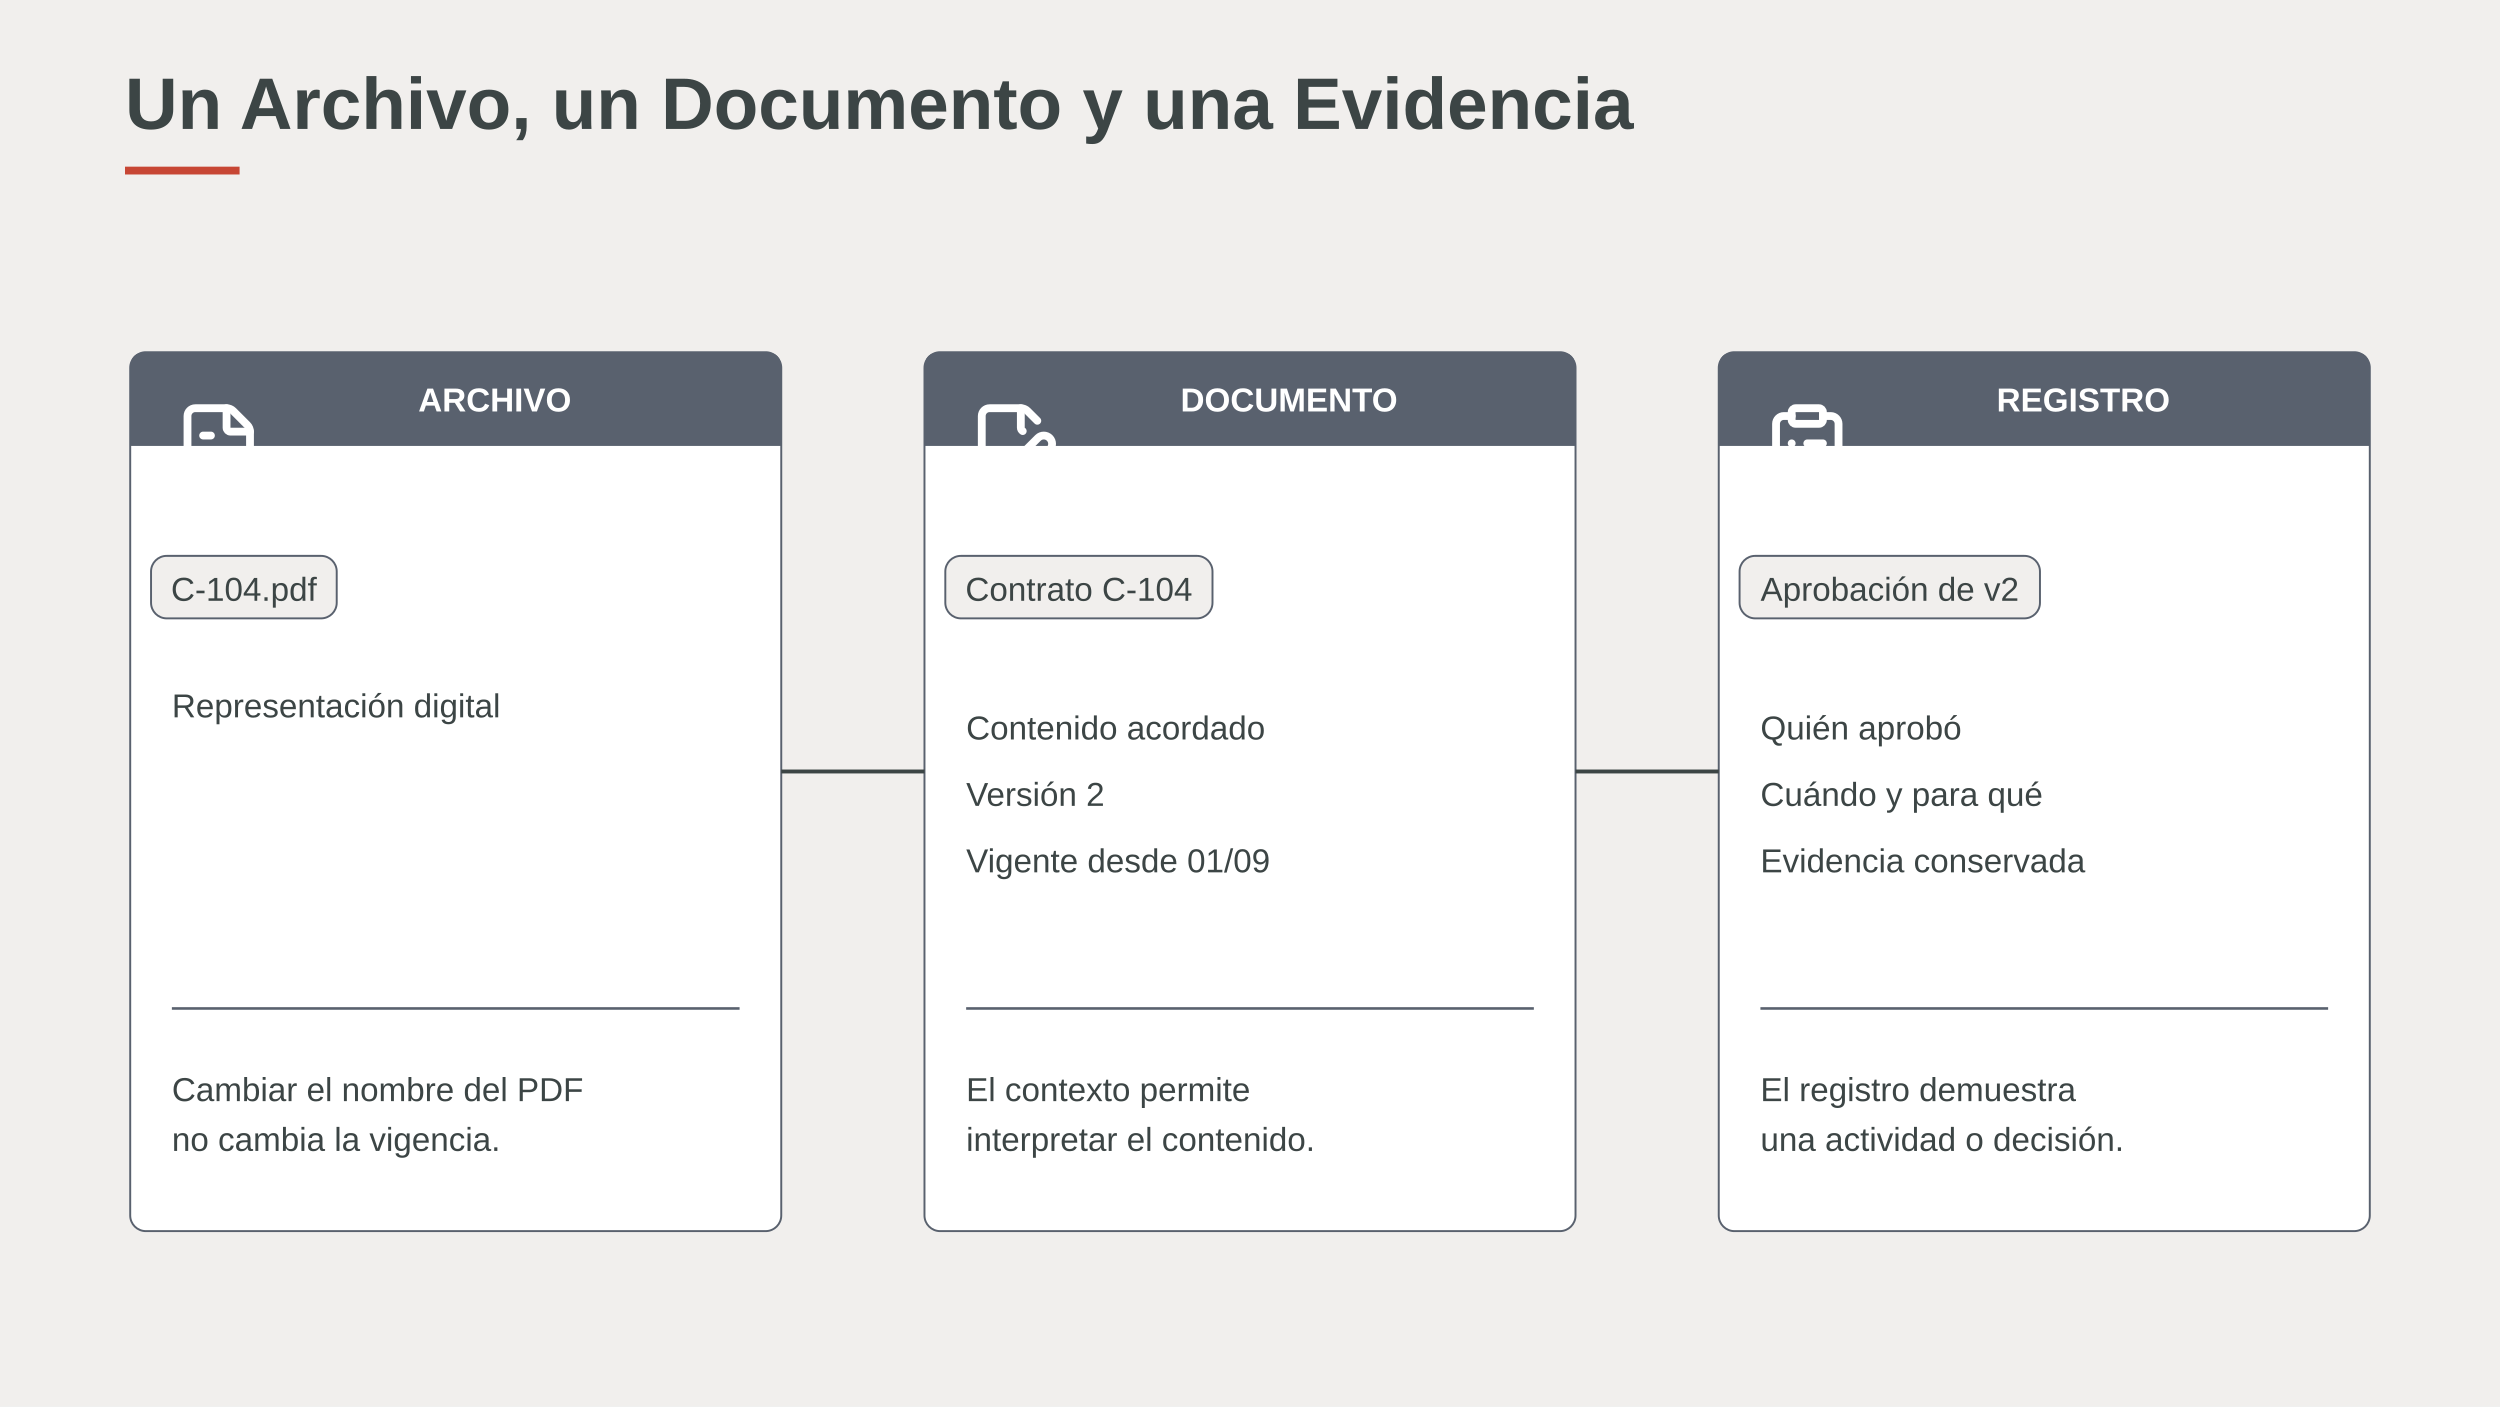
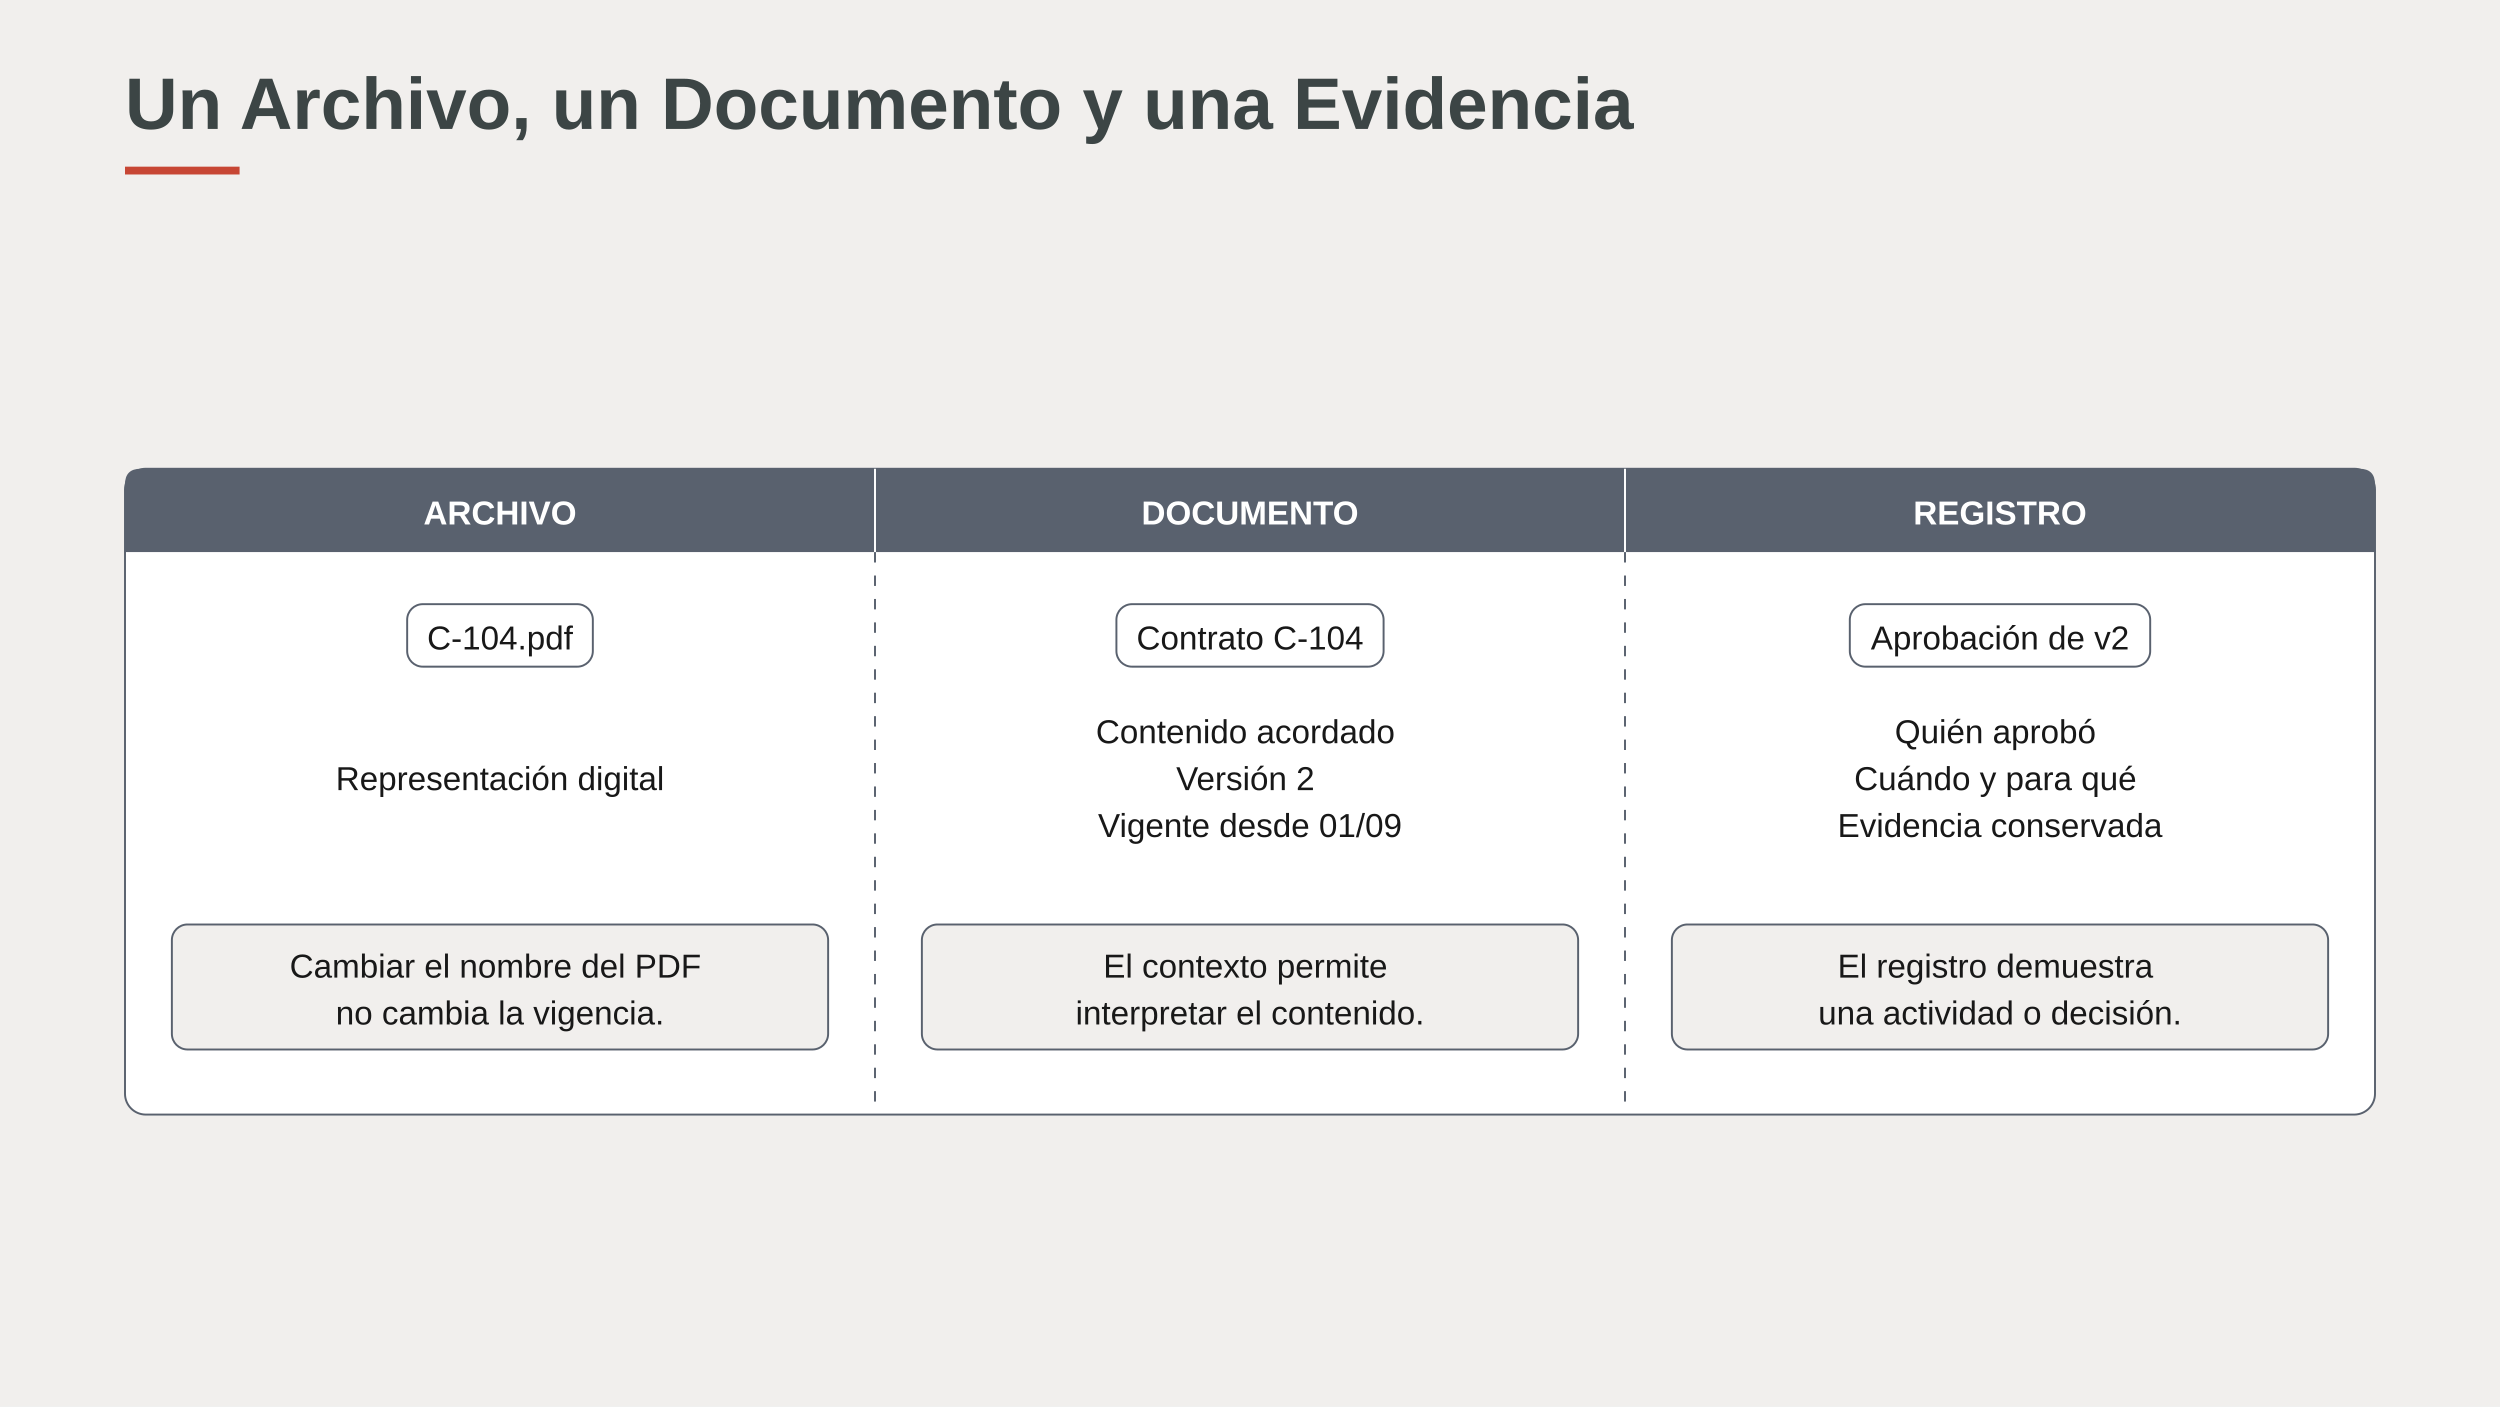
<svg xmlns="http://www.w3.org/2000/svg" viewBox="0 0 1920 1080" role="img" aria-labelledby="title description">
  <g font-family="Segoe UI, Arial, sans-serif">
    <rect x="0" y="0" width="1920" height="1080" rx="0" fill="#F1EFED" stroke="none" stroke-width="2" />
    <rect x="96" y="128" width="88" height="6" rx="0" fill="#C74634" stroke="none" stroke-width="2" />
    <text x="96" y="99" font-size="56" fill="#3C4545" font-weight="700" text-anchor="start">
      <tspan x="96" y="99">Un Archivo, un Documento y una Evidencia</tspan>
    </text>
-     <g data-layout="module-artwork" data-reference="governance-architecture" transform="translate(0.000 20.500)" data-center="960 608">
-       <rect x="100" y="250" width="500" height="675" rx="12" fill="#FFFFFF" stroke="#59616E" stroke-width="1.5" data-table-frame="true" />
-       <path d="M112.0 250.0 H588.0 Q600.0 250.0 600.0 262.0 V322.0 H100.0 V262.0 Q100.0 250.0 112.0 250.0 Z" fill="#59616E" stroke="none" data-table-header="true" />
-       <g data-svgrepo-icon="document" transform="translate(132 287) scale(3)" color="#FFFFFF" fill="none" stroke="currentColor" stroke-width="2" stroke-linecap="round" stroke-linejoin="round">
-         <path d="M6 22a2 2 0 0 1-2-2V4a2 2 0 0 1 2-2h8a2.4 2.4 0 0 1 1.704.706l3.588 3.588A2.4 2.4 0 0 1 20 8v12a2 2 0 0 1-2 2z" />
-         <path d="M14 2v5a1 1 0 0 0 1 1h5" />
-         <path d="M10 9H8" />
-         <path d="M16 13H8" />
-         <path d="M16 17H8" />
+     <g data-layout="module-artwork" data-reference="governance-architecture" data-center="960 608" transform="translate(0 80)">
+       <rect x="96" y="280" width="1728" height="496" rx="16" fill="#FFFFFF" stroke="#59616E" stroke-width="1.5" />
+       <path d="M108 280 H1812 Q1824 280 1824 292 V344 H96 V292 Q96 280 108 280 Z" fill="#59616E" stroke="#59616E" stroke-width="0" stroke-linejoin="round" stroke-linecap="round" />
+       <g data-table-cell="header" data-cell-align="center">
+         <rect x="96" y="280" width="576" height="64" rx="0" fill="none" stroke="none" stroke-width="0" data-cell-frame="true" />
+         <g data-cell-content="true">
+           <text x="384.0" y="322.8" fill="#FFFFFF" font-size="25.5" font-weight="700" text-anchor="middle">
+             <tspan x="384.0" y="322.8">ARCHIVO</tspan>
+           </text>
+         </g>
      </g>
-       <text x="380.0" y="295.5" font-size="25.5" fill="#FFFFFF" font-weight="700" text-anchor="middle">
-         <tspan x="380.0" y="295.5">ARCHIVO</tspan>
+       <g data-table-cell="header" data-cell-align="center">
+         <rect x="672" y="280" width="576" height="64" rx="0" fill="none" stroke="none" stroke-width="0" data-cell-frame="true" />
+         <g data-cell-content="true">
+           <text x="960.0" y="322.8" fill="#FFFFFF" font-size="25.5" font-weight="700" text-anchor="middle">
+             <tspan x="960.0" y="322.8">DOCUMENTO</tspan>
+           </text>
+         </g>
+       </g>
+       <line x1="672" y1="280" x2="672" y2="344" stroke="#FFFFFF" stroke-width="1.5" />
+       <line x1="672" y1="344" x2="672" y2="776" stroke="#59616E" stroke-width="1.5" stroke-dasharray="8 10" />
+       <g data-table-cell="header" data-cell-align="center">
+         <rect x="1248" y="280" width="576" height="64" rx="0" fill="none" stroke="none" stroke-width="0" data-cell-frame="true" />
+         <g data-cell-content="true">
+           <text x="1536.0" y="322.8" fill="#FFFFFF" font-size="25.5" font-weight="700" text-anchor="middle">
+             <tspan x="1536.0" y="322.8">REGISTRO</tspan>
+           </text>
+         </g>
+       </g>
+       <line x1="1248" y1="280" x2="1248" y2="344" stroke="#FFFFFF" stroke-width="1.5" />
+       <line x1="1248" y1="344" x2="1248" y2="776" stroke="#59616E" stroke-width="1.5" stroke-dasharray="8 10" />
+       <rect x="312.7" y="384" width="142.6" height="48" rx="12" fill="#FFFFFF" stroke="#59616E" stroke-width="1.5" data-layout="reference-tag" />
+       <text x="384" y="418.8" fill="#181818" font-size="25.5" font-weight="400" text-anchor="middle">
+         <tspan x="384" y="418.8">C-104.pdf</tspan>
      </text>
-       <rect x="116.0" y="406.41" width="142.6" height="48" rx="12" fill="#F1EFED" stroke="#59616E" stroke-width="1.5" data-layout="reference-tag" />
-       <text x="187.3" y="440.91" font-size="25.5" fill="#3C4545" font-weight="400" text-anchor="middle">
-         <tspan x="187.3" y="440.91">C-104.pdf</tspan>
+       <text x="384" y="526.8" fill="#181818" font-size="25.5" font-weight="400" text-anchor="middle">
+         <tspan x="384" y="526.8">Representación digital</tspan>
      </text>
-       <text x="132" y="530.43" font-size="25.5" fill="#3C4545" font-weight="400" text-anchor="start">
-         <tspan x="132" y="530.43">Representación digital</tspan>
+       <rect x="132" y="630" width="504" height="96" rx="12" fill="#F1EFED" stroke="#59616E" stroke-width="1.5" />
+       <g data-table-cell="note" data-cell-align="center">
+         <rect x="132" y="630" width="504" height="96" rx="0" fill="none" stroke="none" stroke-width="0" data-cell-frame="true" />
+         <g data-cell-content="true">
+           <text x="384.0" y="670.8" fill="#181818" font-size="25.5" font-weight="400" text-anchor="middle">
+             <tspan x="384.0" y="670.8">Cambiar el nombre del PDF </tspan>
+             <tspan x="384.0" y="706.8">no cambia la vigencia.</tspan>
+           </text>
+         </g>
+       </g>
+       <rect x="857.402" y="384" width="205.197" height="48" rx="12" fill="#FFFFFF" stroke="#59616E" stroke-width="1.5" data-layout="reference-tag" />
+       <text x="960" y="418.8" fill="#181818" font-size="25.5" font-weight="400" text-anchor="middle">
+         <tspan x="960" y="418.8">Contrato C-104</tspan>
      </text>
-       <line x1="132" y1="754" x2="568" y2="754" stroke="#59616E" stroke-width="2" />
-       <text x="132" y="825.145" font-size="25.5" fill="#3C4545" font-weight="400" text-anchor="start">
-         <tspan x="132" y="825.145">Cambiar el nombre del PDF </tspan>
-         <tspan x="132" y="863.395">no cambia la vigencia.</tspan>
+       <text x="960" y="490.8" fill="#181818" font-size="25.5" font-weight="400" text-anchor="middle">
+         <tspan x="960" y="490.8">Contenido acordado </tspan>
+         <tspan x="960" y="526.8">Versión 2 </tspan>
+         <tspan x="960" y="562.8">Vigente desde 01/09</tspan>
      </text>
-       <rect x="710" y="250" width="500" height="675" rx="12" fill="#FFFFFF" stroke="#59616E" stroke-width="1.5" data-table-frame="true" />
-       <path d="M722.0 250.0 H1198.0 Q1210.0 250.0 1210.0 262.0 V322.0 H710.0 V262.0 Q710.0 250.0 722.0 250.0 Z" fill="#59616E" stroke="none" data-table-header="true" />
-       <g data-svgrepo-icon="contract" transform="translate(742 287) scale(3)" color="#FFFFFF" fill="none" stroke="currentColor" stroke-width="2" stroke-linecap="round" stroke-linejoin="round">
-         <path d="M14.364 13.634a2 2 0 0 0-.506.854l-.837 2.87a.5.5 0 0 0 .62.62l2.87-.837a2 2 0 0 0 .854-.506l4.013-4.009a1 1 0 0 0-3.004-3.004z" />
-         <path d="M14.487 7.858A1 1 0 0 1 14 7V2" />
-         <path d="M20 19.645V20a2 2 0 0 1-2 2H6a2 2 0 0 1-2-2V4a2 2 0 0 1 2-2h8a2.4 2.4 0 0 1 1.704.706l2.516 2.516" />
-         <path d="M8 18h1" />
+       <rect x="708" y="630" width="504" height="96" rx="12" fill="#F1EFED" stroke="#59616E" stroke-width="1.5" />
+       <g data-table-cell="note" data-cell-align="center">
+         <rect x="708" y="630" width="504" height="96" rx="0" fill="none" stroke="none" stroke-width="0" data-cell-frame="true" />
+         <g data-cell-content="true">
+           <text x="960.0" y="670.8" fill="#181818" font-size="25.5" font-weight="400" text-anchor="middle">
+             <tspan x="960.0" y="670.8">El contexto permite </tspan>
+             <tspan x="960.0" y="706.8">interpretar el contenido.</tspan>
+           </text>
+         </g>
      </g>
-       <text x="990.0" y="295.5" font-size="25.5" fill="#FFFFFF" font-weight="700" text-anchor="middle">
-         <tspan x="990.0" y="295.5">DOCUMENTO</tspan>
+       <rect x="1420.655" y="384" width="230.691" height="48" rx="12" fill="#FFFFFF" stroke="#59616E" stroke-width="1.5" data-layout="reference-tag" />
+       <text x="1536" y="418.8" fill="#181818" font-size="25.5" font-weight="400" text-anchor="middle">
+         <tspan x="1536" y="418.8">Aprobación de v2</tspan>
      </text>
-       <rect x="726.0" y="406.41" width="205.197" height="48" rx="12" fill="#F1EFED" stroke="#59616E" stroke-width="1.5" data-layout="reference-tag" />
-       <text x="828.598" y="440.91" font-size="25.5" fill="#3C4545" font-weight="400" text-anchor="middle">
-         <tspan x="828.598" y="440.91">Contrato C-104</tspan>
+       <text x="1536" y="490.8" fill="#181818" font-size="25.5" font-weight="400" text-anchor="middle">
+         <tspan x="1536" y="490.8">Quién aprobó </tspan>
+         <tspan x="1536" y="526.8">Cuándo y para qué </tspan>
+         <tspan x="1536" y="562.8">Evidencia conservada</tspan>
      </text>
-       <text x="742" y="547.43" font-size="25.5" fill="#3C4545" font-weight="400" text-anchor="start">
-         <tspan x="742" y="547.43">Contenido acordado </tspan>
-         <tspan x="742" y="598.43">Versión 2 </tspan>
-         <tspan x="742" y="649.43">Vigente desde 01/09</tspan>
-       </text>
-       <line x1="742" y1="754" x2="1178" y2="754" stroke="#59616E" stroke-width="2" />
-       <text x="742" y="825.145" font-size="25.5" fill="#3C4545" font-weight="400" text-anchor="start">
-         <tspan x="742" y="825.145">El contexto permite </tspan>
-         <tspan x="742" y="863.395">interpretar el contenido.</tspan>
-       </text>
-       <rect x="1320" y="250" width="500" height="675" rx="12" fill="#FFFFFF" stroke="#59616E" stroke-width="1.5" data-table-frame="true" />
-       <path d="M1332.0 250.0 H1808.0 Q1820.0 250.0 1820.0 262.0 V322.0 H1320.0 V262.0 Q1320.0 250.0 1332.0 250.0 Z" fill="#59616E" stroke="none" data-table-header="true" />
-       <g data-svgrepo-icon="audit" transform="translate(1352 287) scale(3)" color="#FFFFFF" fill="none" stroke="currentColor" stroke-width="2" stroke-linecap="round" stroke-linejoin="round">
-         <rect width="8" height="4" x="8" y="2" rx="1" ry="1" />
-         <path d="M16 4h2a2 2 0 0 1 2 2v14a2 2 0 0 1-2 2H6a2 2 0 0 1-2-2V6a2 2 0 0 1 2-2h2" />
-         <path d="M12 11h4" />
-         <path d="M12 16h4" />
-         <path d="M8 11h.01" />
-         <path d="M8 16h.01" />
+       <rect x="1284" y="630" width="504" height="96" rx="12" fill="#F1EFED" stroke="#59616E" stroke-width="1.5" />
+       <g data-table-cell="note" data-cell-align="center">
+         <rect x="1284" y="630" width="504" height="96" rx="0" fill="none" stroke="none" stroke-width="0" data-cell-frame="true" />
+         <g data-cell-content="true">
+           <text x="1536.0" y="670.8" fill="#181818" font-size="25.5" font-weight="400" text-anchor="middle">
+             <tspan x="1536.0" y="670.8">El registro demuestra </tspan>
+             <tspan x="1536.0" y="706.8">una actividad o decisión.</tspan>
+           </text>
+         </g>
      </g>
-       <text x="1600.0" y="295.5" font-size="25.5" fill="#FFFFFF" font-weight="700" text-anchor="middle">
-         <tspan x="1600.0" y="295.5">REGISTRO</tspan>
-       </text>
-       <rect x="1336.0" y="406.41" width="230.691" height="48" rx="12" fill="#F1EFED" stroke="#59616E" stroke-width="1.5" data-layout="reference-tag" />
-       <text x="1451.345" y="440.91" font-size="25.5" fill="#3C4545" font-weight="400" text-anchor="middle">
-         <tspan x="1451.345" y="440.91">Aprobación de v2</tspan>
-       </text>
-       <text x="1352" y="547.43" font-size="25.5" fill="#3C4545" font-weight="400" text-anchor="start">
-         <tspan x="1352" y="547.43">Quién aprobó </tspan>
-         <tspan x="1352" y="598.43">Cuándo y para qué </tspan>
-         <tspan x="1352" y="649.43">Evidencia conservada</tspan>
-       </text>
-       <line x1="1352" y1="754" x2="1788" y2="754" stroke="#59616E" stroke-width="2" />
-       <text x="1352" y="825.145" font-size="25.5" fill="#3C4545" font-weight="400" text-anchor="start">
-         <tspan x="1352" y="825.145">El registro demuestra </tspan>
-         <tspan x="1352" y="863.395">una actividad o decisión.</tspan>
-       </text>
-       <line x1="600" y1="572" x2="710" y2="572" stroke="#3C4545" stroke-width="3" />
-       <line x1="1210" y1="572" x2="1320" y2="572" stroke="#3C4545" stroke-width="3" />
    </g>
  </g>
</svg>
